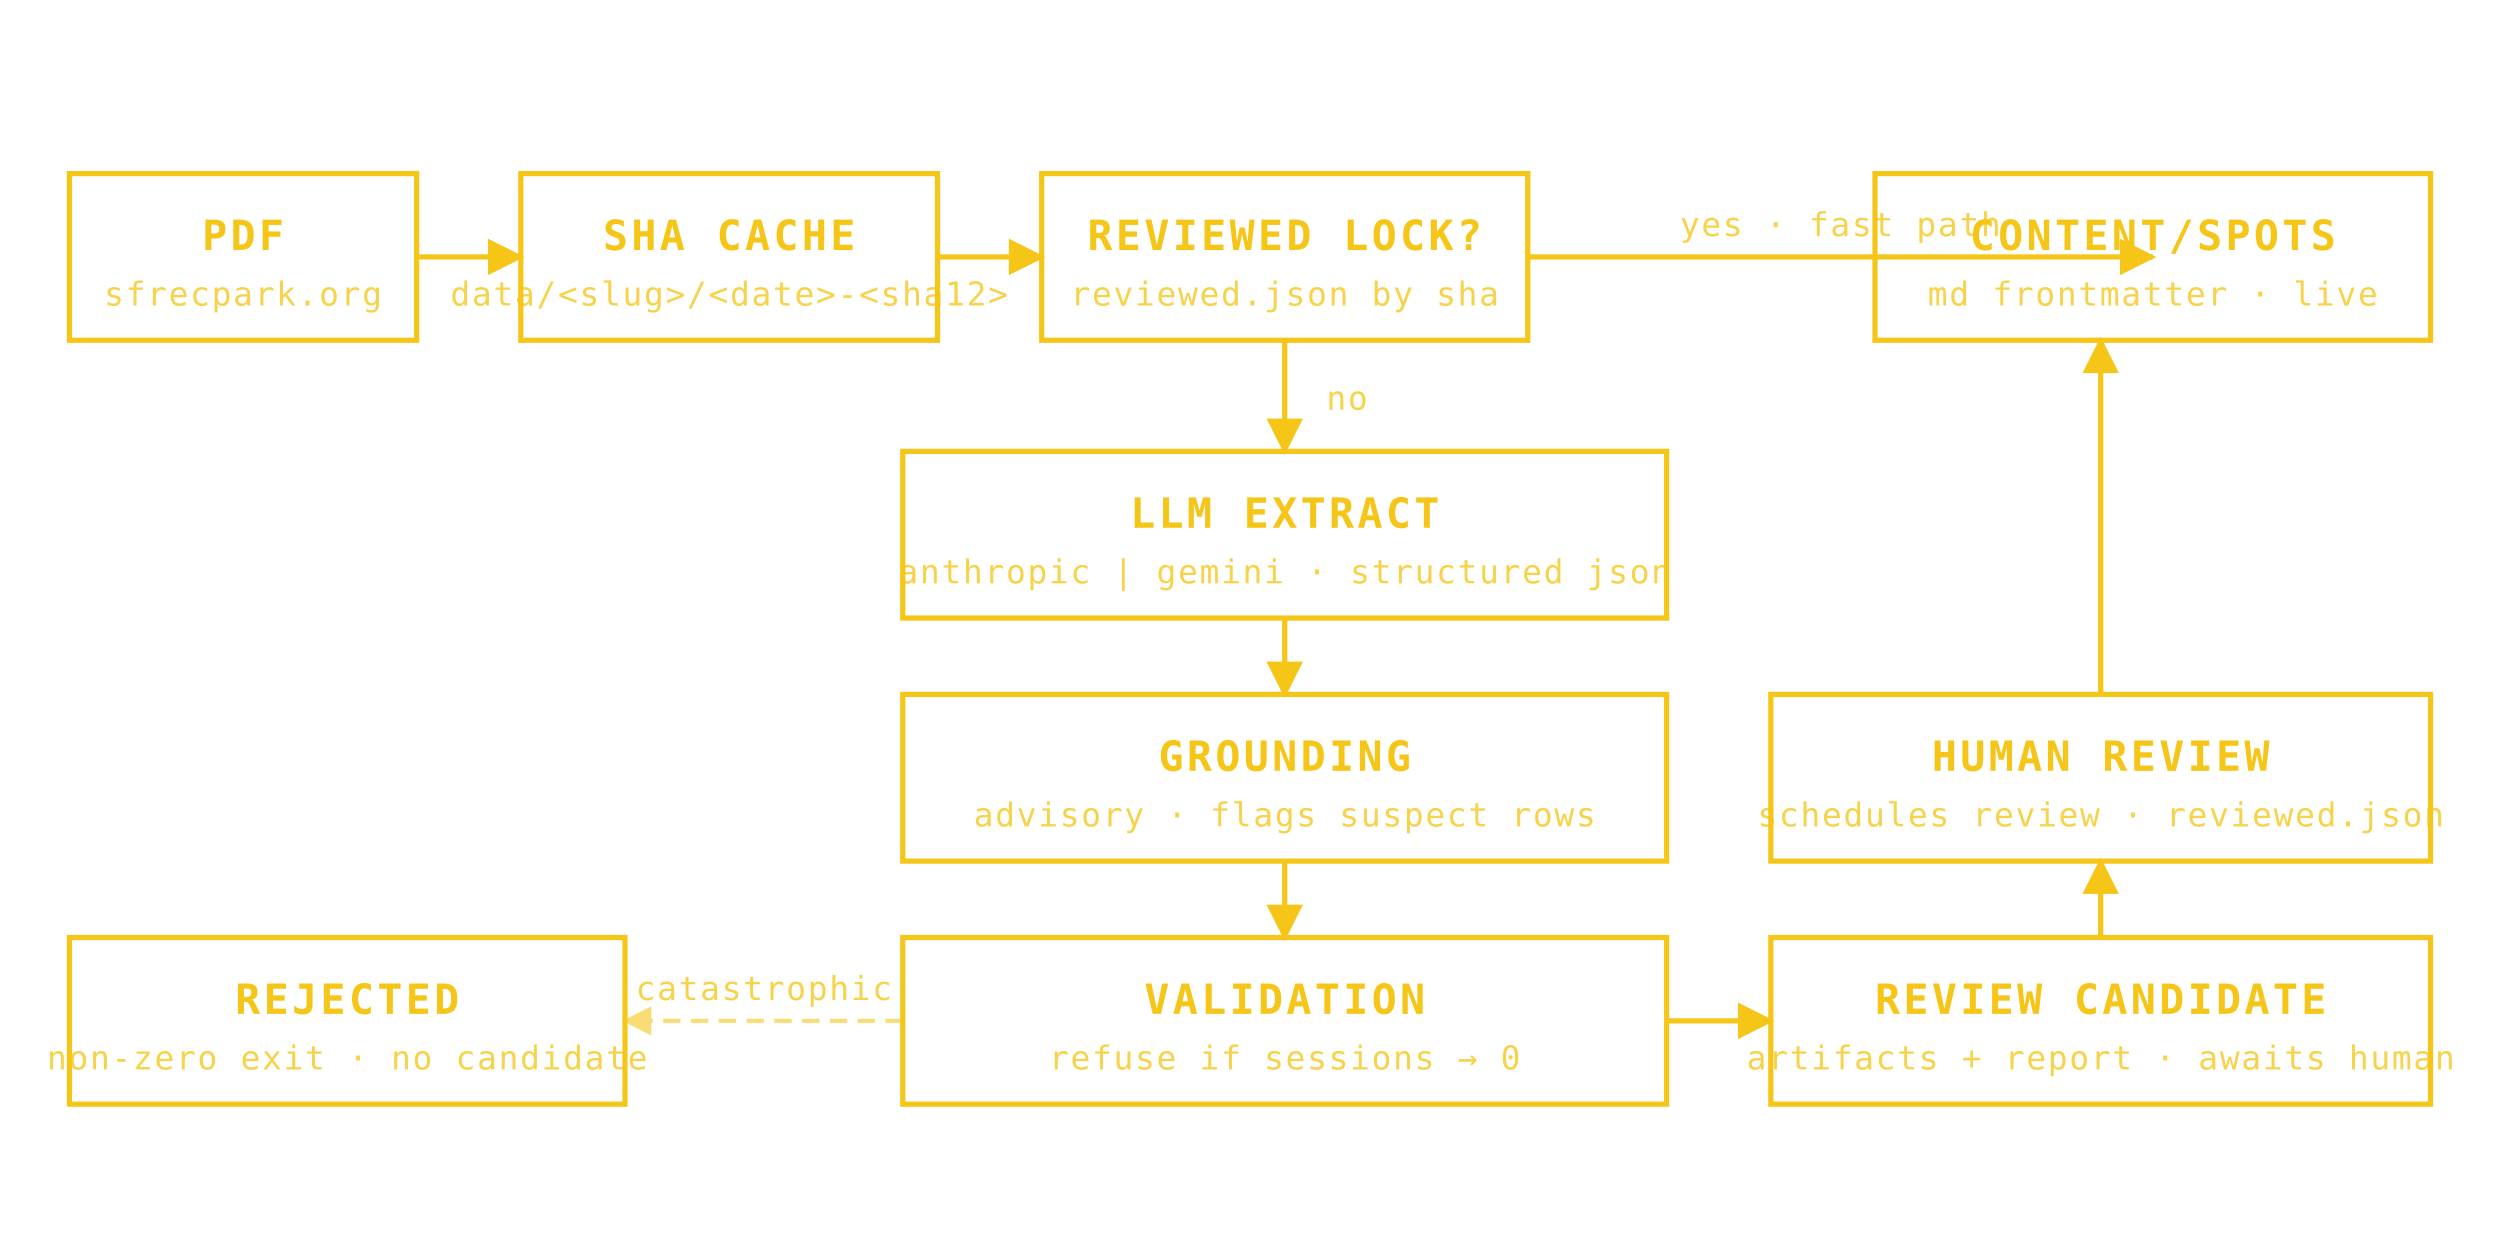
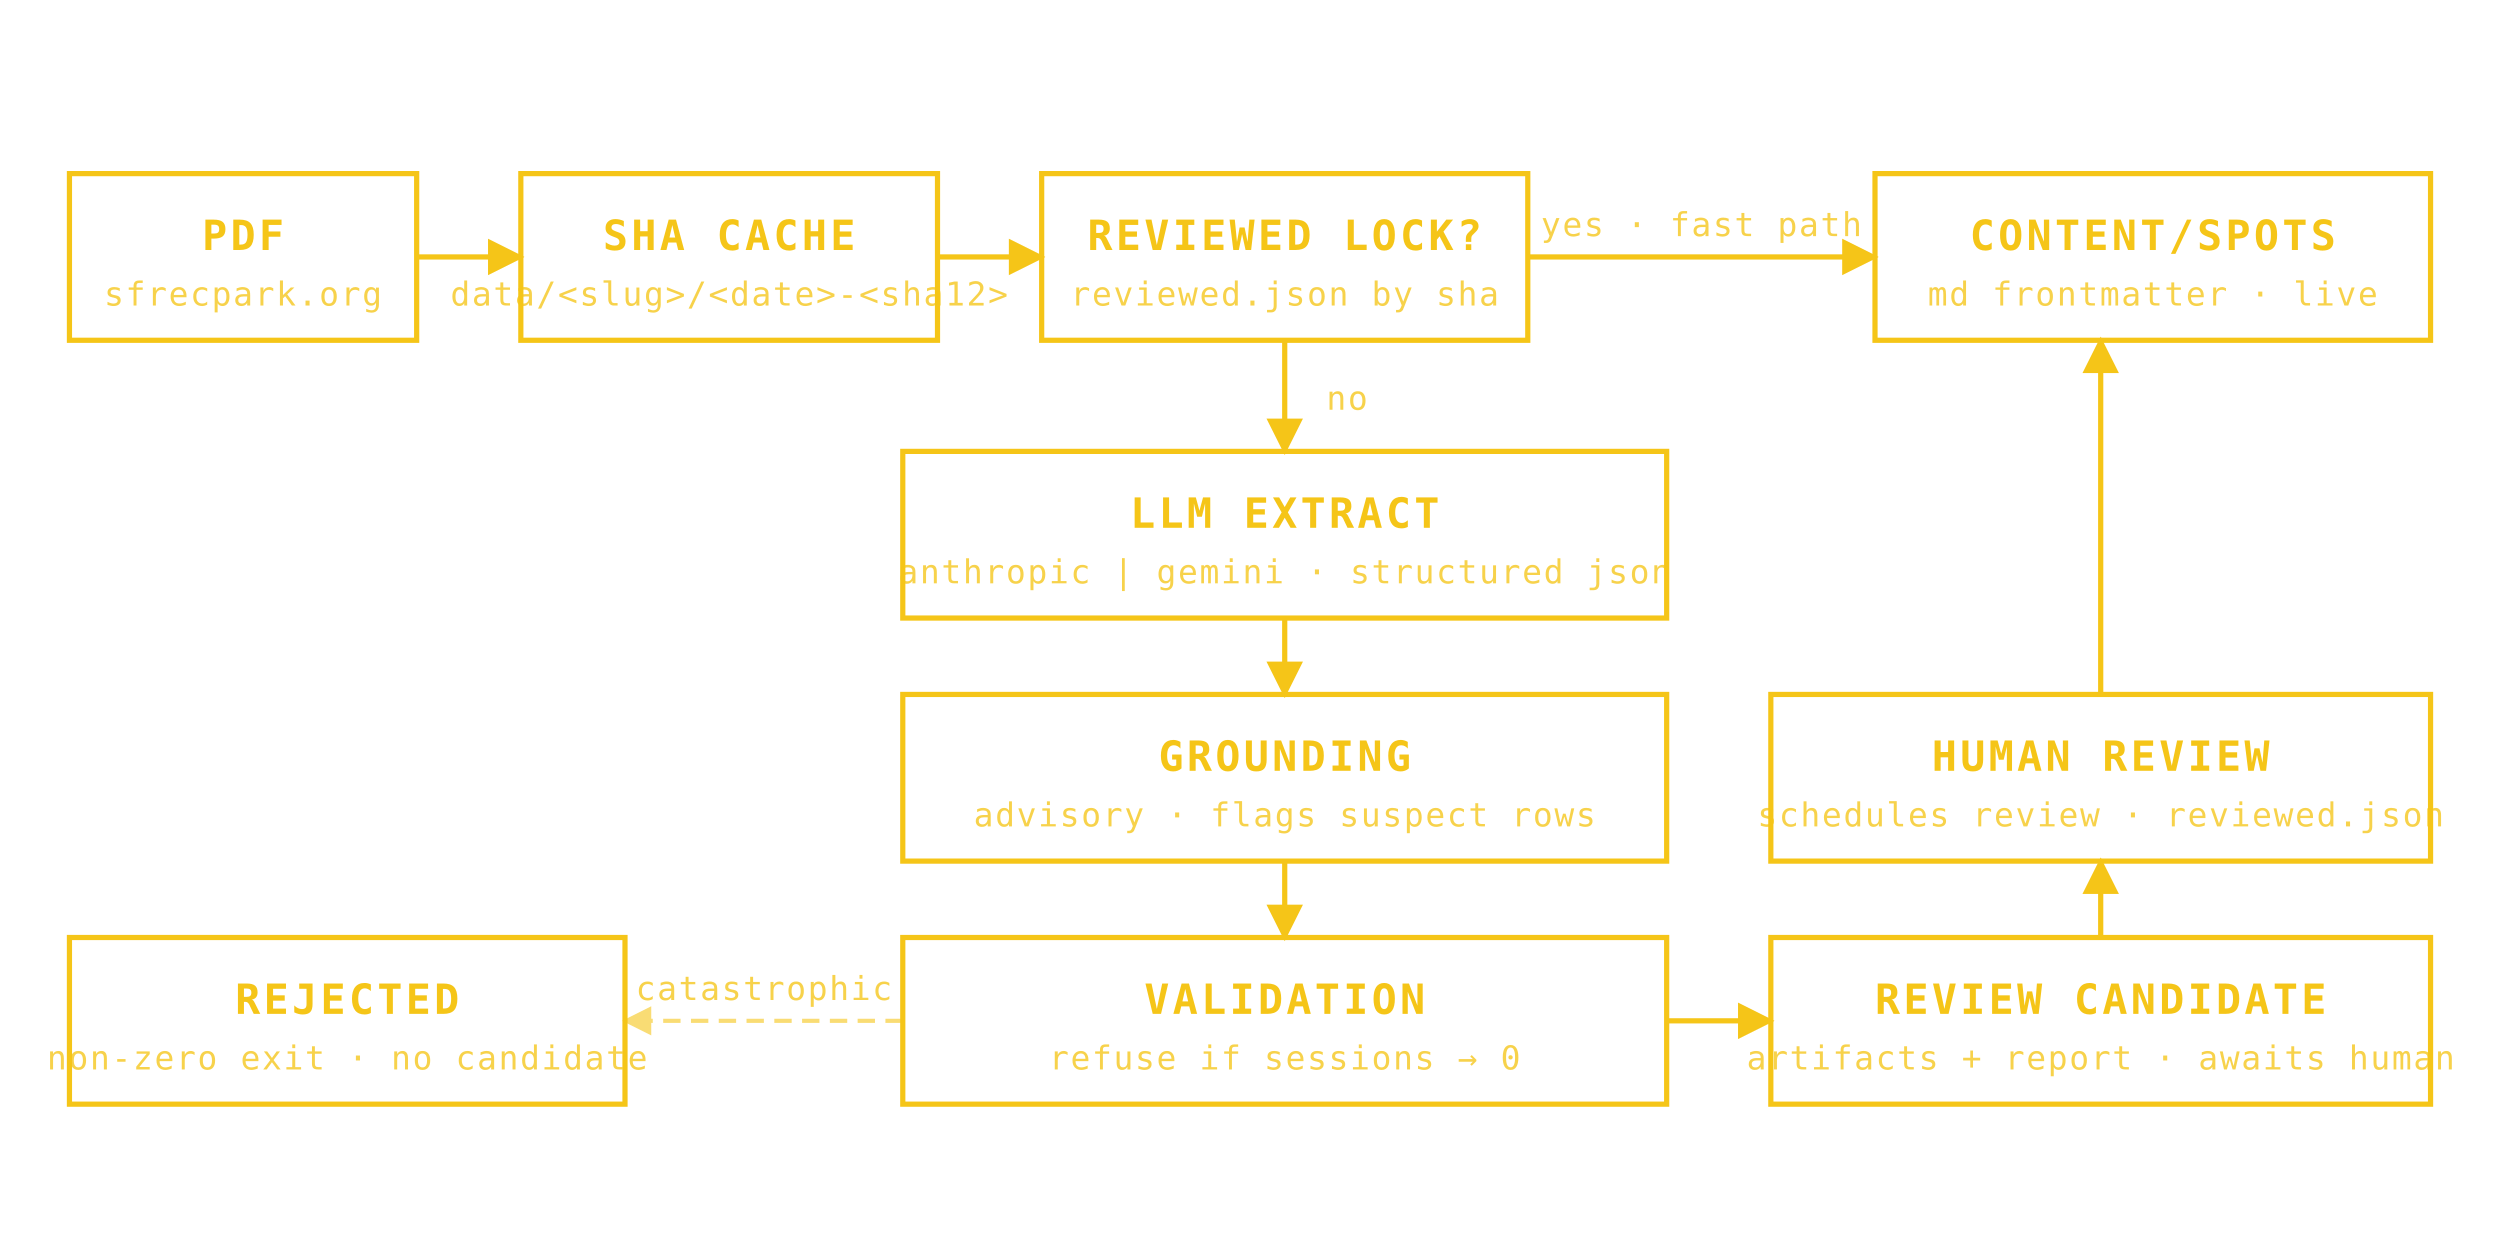
<svg xmlns="http://www.w3.org/2000/svg" viewBox="0 0 720 360" role="img" aria-labelledby="pdf-title pdf-desc">
  <style>
    .b { fill: none; stroke: #f5c518; stroke-width: 1.5; }
    .t { fill: #f5c518; font-family: ui-monospace, "Share Tech Mono", SFMono-Regular, Menlo, Consolas, monospace; font-size: 11px; letter-spacing: 0.05em; }
    .tl { font-size: 12px; font-weight: 700; letter-spacing: 0.08em; }
    .ts { font-size: 9.5px; opacity: 0.78; }
    .a { fill: none; stroke: #f5c518; stroke-width: 1.5; marker-end: url(#arr); }
    .ax { fill: none; stroke: #f5c518; stroke-width: 1.2; stroke-dasharray: 5 3; opacity: 0.6; marker-end: url(#arr); }
  </style>
  <defs>
    <marker id="arr" viewBox="0 0 10 10" refX="9" refY="5" markerWidth="7" markerHeight="7" orient="auto-start-reverse">
      <path d="M0,0 L10,5 L0,10 z" fill="#f5c518" />
    </marker>
  </defs>
  <rect class="b" x="20" y="50" width="100" height="48" />
  <text class="t tl" x="70" y="72" text-anchor="middle">PDF</text>
  <text class="t ts" x="70" y="88" text-anchor="middle">sfrecpark.org</text>
  <rect class="b" x="150" y="50" width="120" height="48" />
  <text class="t tl" x="210" y="72" text-anchor="middle">SHA CACHE</text>
  <text class="t ts" x="210" y="88" text-anchor="middle">data/&lt;slug&gt;/&lt;date&gt;-&lt;sha12&gt;</text>
  <line class="a" x1="120" y1="74" x2="150" y2="74" />
  <rect class="b" x="300" y="50" width="140" height="48" />
  <text class="t tl" x="370" y="72" text-anchor="middle">REVIEWED LOCK?</text>
  <text class="t ts" x="370" y="88" text-anchor="middle">reviewed.json by sha</text>
  <line class="a" x1="270" y1="74" x2="300" y2="74" />
-   <line class="a" x1="440" y1="74" x2="620" y2="74" />
-   <text class="t ts" x="530" y="68" text-anchor="middle">yes · fast path</text>
+   <line class="a" x1="440" y1="74" x2="540" y2="74" />
+   <text class="t ts" x="490" y="68" text-anchor="middle">yes · fast path</text>
  <line class="a" x1="370" y1="98" x2="370" y2="130" />
  <text class="t ts" x="382" y="118">no</text>
  <rect class="b" x="260" y="130" width="220" height="48" />
  <text class="t tl" x="370" y="152" text-anchor="middle">LLM EXTRACT</text>
  <text class="t ts" x="370" y="168" text-anchor="middle">anthropic | gemini · structured json</text>
  <rect class="b" x="260" y="200" width="220" height="48" />
  <text class="t tl" x="370" y="222" text-anchor="middle">GROUNDING</text>
  <text class="t ts" x="370" y="238" text-anchor="middle">advisory · flags suspect rows</text>
  <line class="a" x1="370" y1="178" x2="370" y2="200" />
  <rect class="b" x="260" y="270" width="220" height="48" />
  <text class="t tl" x="370" y="292" text-anchor="middle">VALIDATION</text>
  <text class="t ts" x="370" y="308" text-anchor="middle">refuse if sessions → 0</text>
  <line class="a" x1="370" y1="248" x2="370" y2="270" />
  <rect class="b" x="20" y="270" width="160" height="48" />
  <text class="t tl" x="100" y="292" text-anchor="middle">REJECTED</text>
  <text class="t ts" x="100" y="308" text-anchor="middle">non-zero exit · no candidate</text>
  <line class="ax" x1="260" y1="294" x2="180" y2="294" />
  <text class="t ts" x="220" y="288" text-anchor="middle">catastrophic</text>
  <rect class="b" x="510" y="270" width="190" height="48" />
  <text class="t tl" x="605" y="292" text-anchor="middle">REVIEW CANDIDATE</text>
  <text class="t ts" x="605" y="308" text-anchor="middle">artifacts + report · awaits human</text>
  <line class="a" x1="480" y1="294" x2="510" y2="294" />
  <rect class="b" x="510" y="200" width="190" height="48" />
  <text class="t tl" x="605" y="222" text-anchor="middle">HUMAN REVIEW</text>
  <text class="t ts" x="605" y="238" text-anchor="middle">schedules review · reviewed.json</text>
  <line class="a" x1="605" y1="270" x2="605" y2="248" />
  <rect class="b" x="540" y="50" width="160" height="48" />
  <text class="t tl" x="620" y="72" text-anchor="middle">CONTENT/SPOTS</text>
  <text class="t ts" x="620" y="88" text-anchor="middle">md frontmatter · live</text>
  <line class="a" x1="605" y1="200" x2="605" y2="98" />
</svg>
